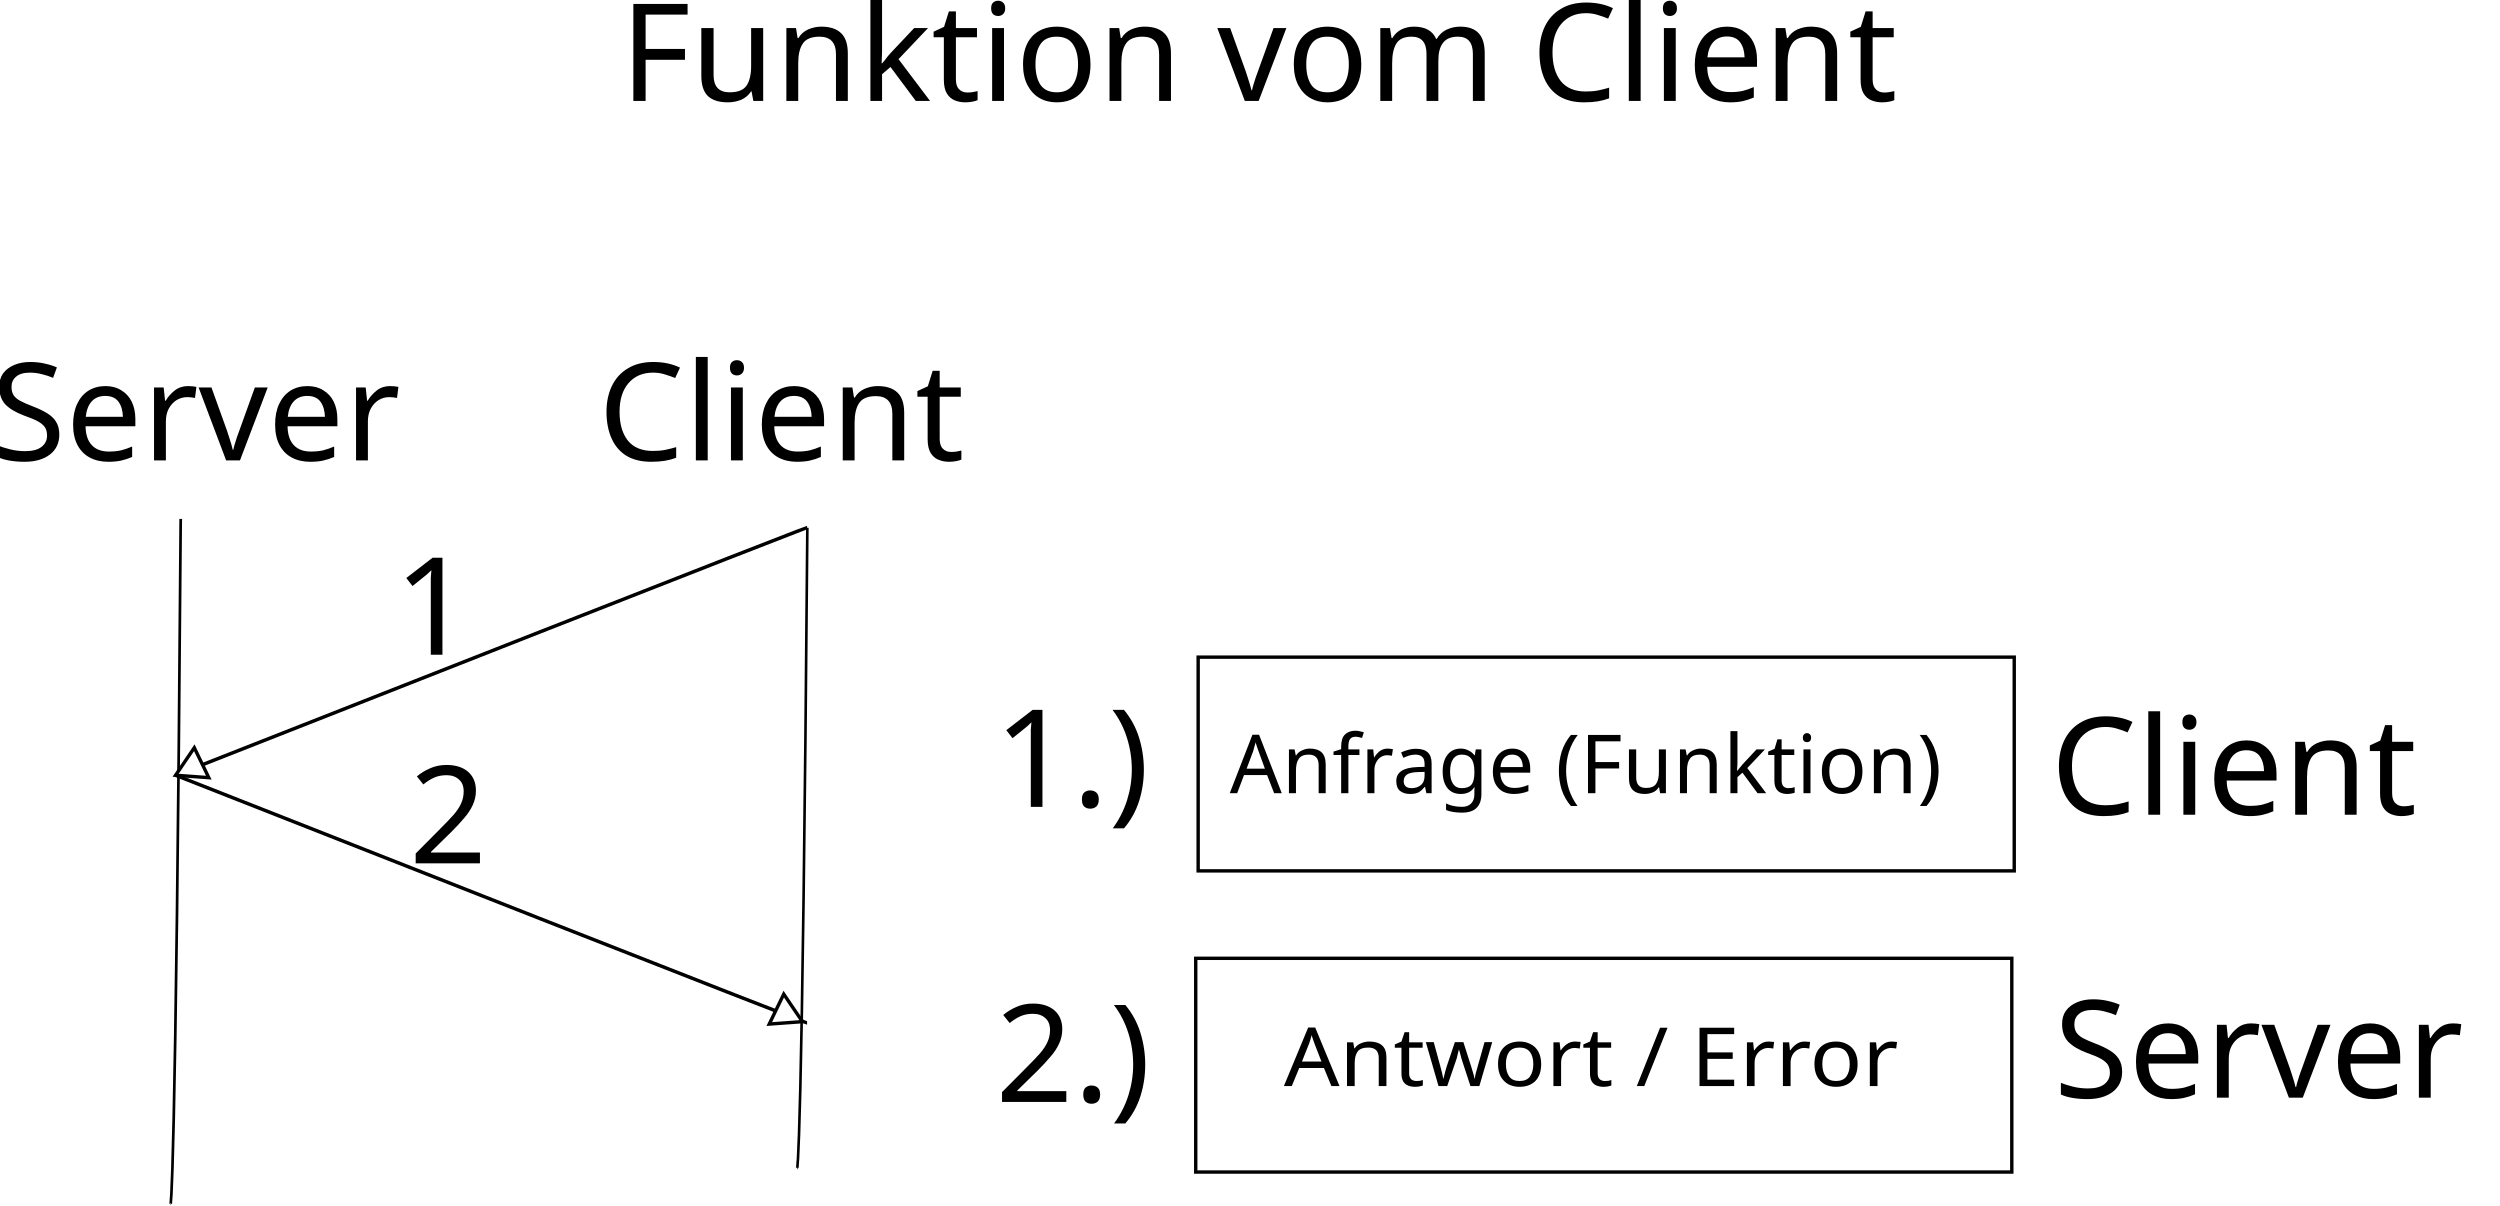
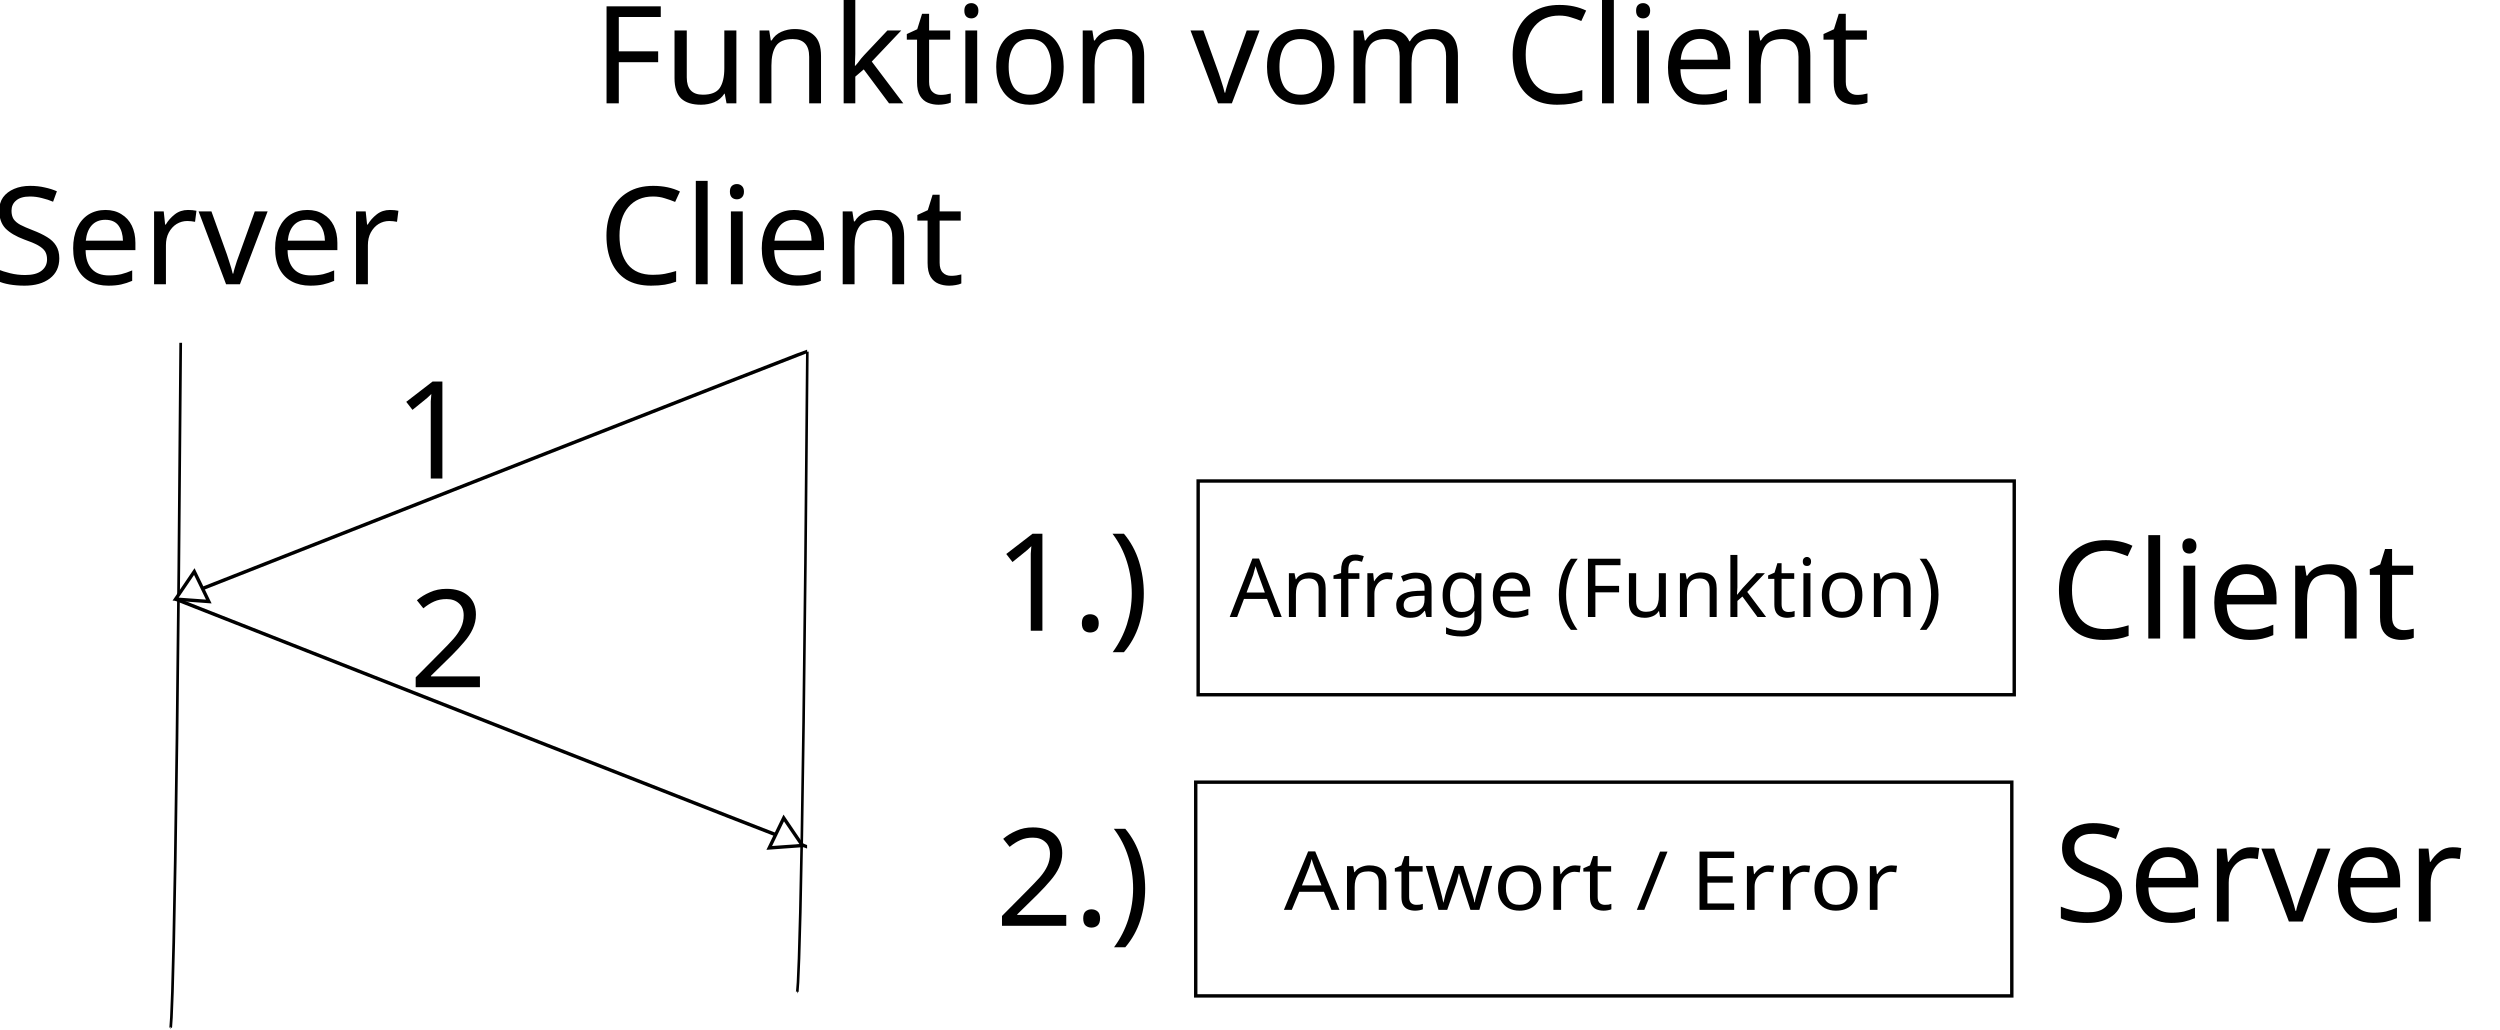
- <svg xmlns="http://www.w3.org/2000/svg" xmlns:ns1="http://www.openswatchbook.org/uri/2009/osb" xmlns:xlink="http://www.w3.org/1999/xlink" width="149.692mm" height="72.185mm" viewBox="0 0 194.527 93.806" version="1.1" id="svg8">
+ <svg xmlns="http://www.w3.org/2000/svg" xmlns:ns1="http://www.openswatchbook.org/uri/2009/osb" xmlns:xlink="http://www.w3.org/1999/xlink" width="149.692mm" height="61.638mm" viewBox="0 0 194.527 80.099" version="1.1" id="svg8">
  <defs id="defs2">
    <linearGradient id="linearGradient4745" ns1:paint="solid">
      <stop style="stop-color:#000000;stop-opacity:1;" offset="0" id="stop4743" />
    </linearGradient>
    <linearGradient id="linearGradient4739" ns1:paint="solid">
      <stop style="stop-color:#ffffff;stop-opacity:1;" offset="0" id="stop4737" />
    </linearGradient>
    <linearGradient id="linearGradient4731" ns1:paint="solid">
      <stop style="stop-color:#ffffff;stop-opacity:1;" offset="0" id="stop4729" />
    </linearGradient>
    <linearGradient id="linearGradient4725" ns1:paint="solid">
      <stop style="stop-color:#000000;stop-opacity:1;" offset="0" id="stop4723" />
    </linearGradient>
    <linearGradient id="linearGradient4516" ns1:paint="solid">
      <stop style="stop-color:#ffffff;stop-opacity:1;" offset="0" id="stop4514" />
    </linearGradient>
    <linearGradient id="linearGradient4510" ns1:paint="solid">
      <stop style="stop-color:#000000;stop-opacity:1;" offset="0" id="stop4508" />
    </linearGradient>
-     <linearGradient xlink:href="#linearGradient4516" id="linearGradient4512" x1="101.921" y1="45.646" x2="165.686" y2="45.646" gradientUnits="userSpaceOnUse" gradientTransform="translate(-4.535714,23.24554)" />
-     <linearGradient xlink:href="#linearGradient4510" id="linearGradient4518" x1="101.921" y1="45.646" x2="165.686" y2="45.646" gradientUnits="userSpaceOnUse" gradientTransform="translate(-4.535714,23.24554)" />
-     <linearGradient gradientTransform="translate(-4.724701,46.68006)" xlink:href="#linearGradient4510" id="linearGradient4512-8" x1="101.921" y1="45.646" x2="165.686" y2="45.646" gradientUnits="userSpaceOnUse" />
-     <linearGradient xlink:href="#linearGradient4516" id="linearGradient4548" gradientUnits="userSpaceOnUse" gradientTransform="translate(-4.724701,46.68006)" x1="101.921" y1="45.646" x2="165.686" y2="45.646" />
-     <linearGradient xlink:href="#linearGradient4725" id="linearGradient4741" x1="62.714" y1="85.449" x2="65.753" y2="85.449" gradientUnits="userSpaceOnUse" gradientTransform="translate(1.211065,2.455539)" />
-     <linearGradient xlink:href="#linearGradient4739" id="linearGradient4747" x1="62.714" y1="85.449" x2="65.753" y2="85.449" gradientUnits="userSpaceOnUse" gradientTransform="translate(1.211065,2.455539)" />
-     <linearGradient xlink:href="#linearGradient4745" id="linearGradient4777-2" gradientUnits="userSpaceOnUse" gradientTransform="translate(-83.46689,-16.71727)" x1="62.714" y1="85.449" x2="65.753" y2="85.449" />
-     <linearGradient xlink:href="#linearGradient4739" id="linearGradient4807" gradientUnits="userSpaceOnUse" gradientTransform="translate(-83.46689,-16.71727)" x1="62.714" y1="85.449" x2="65.753" y2="85.449" />
+     <linearGradient xlink:href="#linearGradient4516" id="linearGradient4512" x1="101.921" y1="45.646" x2="165.686" y2="45.646" gradientUnits="userSpaceOnUse" gradientTransform="translate(-4.188392,54.1572)" />
+     <linearGradient xlink:href="#linearGradient4510" id="linearGradient4518" x1="101.921" y1="45.646" x2="165.686" y2="45.646" gradientUnits="userSpaceOnUse" gradientTransform="translate(-4.188392,54.1572)" />
+     <linearGradient gradientTransform="translate(-4.377379,77.59173)" xlink:href="#linearGradient4510" id="linearGradient4512-8" x1="101.921" y1="45.646" x2="165.686" y2="45.646" gradientUnits="userSpaceOnUse" />
+     <linearGradient xlink:href="#linearGradient4516" id="linearGradient4548" gradientUnits="userSpaceOnUse" gradientTransform="translate(-4.377379,77.59173)" x1="101.921" y1="45.646" x2="165.686" y2="45.646" />
+     <linearGradient xlink:href="#linearGradient4725" id="linearGradient4741" x1="62.714" y1="85.449" x2="65.753" y2="85.449" gradientUnits="userSpaceOnUse" gradientTransform="translate(1.558387,33.36721)" />
+     <linearGradient xlink:href="#linearGradient4739" id="linearGradient4747" x1="62.714" y1="85.449" x2="65.753" y2="85.449" gradientUnits="userSpaceOnUse" gradientTransform="translate(1.558387,33.36721)" />
+     <linearGradient xlink:href="#linearGradient4745" id="linearGradient4777-2" gradientUnits="userSpaceOnUse" gradientTransform="translate(-83.81421,14.19439)" x1="62.714" y1="85.449" x2="65.753" y2="85.449" />
+     <linearGradient xlink:href="#linearGradient4739" id="linearGradient4807" gradientUnits="userSpaceOnUse" gradientTransform="translate(-83.81421,14.19439)" x1="62.714" y1="85.449" x2="65.753" y2="85.449" />
  </defs>
-   <g id="layer1" transform="translate(-4.288406,-9.442801)">
-     <rect style="fill:url(#linearGradient4512);fill-opacity:1;stroke:url(#linearGradient4518);stroke-width:0.265;stroke-miterlimit:4;stroke-dasharray:none;stroke-opacity:0.996" id="rect4485" width="63.5" height="16.631" x="97.518" y="60.576" />
-     <rect style="fill:url(#linearGradient4548);fill-opacity:1;stroke:url(#linearGradient4512-8);stroke-width:0.265;stroke-miterlimit:4;stroke-dasharray:none;stroke-opacity:0.996" id="rect4485-9" width="63.5" height="16.631" x="97.329" y="84.01" />
-     <path style="fill:none;stroke:#000000;stroke-width:0.211px;stroke-linecap:butt;stroke-linejoin:miter;stroke-opacity:1" d="m 18.349,49.821 c -0.395,53.322 -0.79,53.322 -0.79,53.322" id="path4580" />
-     <path style="fill:none;stroke:#000000;stroke-width:0.205px;stroke-linecap:butt;stroke-linejoin:miter;stroke-opacity:1" d="M 67.108,50.512 C 66.711,100.364 66.313,100.364 66.313,100.364" id="path4580-3" />
-     <text xml:space="preserve" style="font-style:normal;font-weight:normal;font-size:10.583px;line-height:1.25;font-family:sans-serif;letter-spacing:0px;word-spacing:0px;fill:#000000;fill-opacity:1;stroke:none;stroke-width:0.265" x="3.591" y="45.268" id="text4599">
-       <tspan id="tspan4597" x="3.591" y="45.268" style="stroke-width:0.265">Server</tspan>
+   <g id="layer1" transform="translate(-4.635728,-54.06132)">
+     <rect style="fill:url(#linearGradient4512);fill-opacity:1;stroke:url(#linearGradient4518);stroke-width:0.265;stroke-miterlimit:4;stroke-dasharray:none;stroke-opacity:0.996" id="rect4485" width="63.5" height="16.631" x="97.865" y="91.488" />
+     <rect style="fill:url(#linearGradient4548);fill-opacity:1;stroke:url(#linearGradient4512-8);stroke-width:0.265;stroke-miterlimit:4;stroke-dasharray:none;stroke-opacity:0.996" id="rect4485-9" width="63.5" height="16.631" x="97.676" y="114.922" />
+     <path style="fill:none;stroke:#000000;stroke-width:0.211px;stroke-linecap:butt;stroke-linejoin:miter;stroke-opacity:1" d="M 18.696,80.733 C 18.301,134.055 17.906,134.055 17.906,134.055" id="path4580" />
+     <path style="fill:none;stroke:#000000;stroke-width:0.205px;stroke-linecap:butt;stroke-linejoin:miter;stroke-opacity:1" d="M 67.455,81.424 C 67.058,131.276 66.661,131.276 66.661,131.276" id="path4580-3" />
+     <text xml:space="preserve" style="font-style:normal;font-weight:normal;font-size:10.583px;line-height:1.25;font-family:sans-serif;letter-spacing:0px;word-spacing:0px;fill:#000000;fill-opacity:1;stroke:none;stroke-width:0.265" x="3.938" y="76.18" id="text4599">
+       <tspan id="tspan4597" x="3.938" y="76.18" style="stroke-width:0.265">Server</tspan>
    </text>
-     <text xml:space="preserve" style="font-style:normal;font-weight:normal;font-size:10.583px;line-height:1.25;font-family:sans-serif;letter-spacing:0px;word-spacing:0px;fill:#000000;fill-opacity:1;stroke:none;stroke-width:0.265" x="50.838" y="45.268" id="text4603">
-       <tspan id="tspan4601" x="50.838" y="45.268" style="stroke-width:0.265">Client</tspan>
+     <text xml:space="preserve" style="font-style:normal;font-weight:normal;font-size:10.583px;line-height:1.25;font-family:sans-serif;letter-spacing:0px;word-spacing:0px;fill:#000000;fill-opacity:1;stroke:none;stroke-width:0.265" x="51.185" y="76.18" id="text4603">
+       <tspan id="tspan4601" x="51.185" y="76.18" style="stroke-width:0.265">Client</tspan>
    </text>
-     <text xml:space="preserve" style="font-style:normal;font-weight:normal;font-size:10.583px;line-height:1.25;font-family:sans-serif;letter-spacing:0px;word-spacing:0px;fill:#000000;fill-opacity:1;stroke:none;stroke-width:0.265" x="52.539" y="17.298" id="text4607">
-       <tspan id="tspan4605" x="52.539" y="17.298" style="stroke-width:0.265">Funktion vom Client</tspan>
+     <text xml:space="preserve" style="font-style:normal;font-weight:normal;font-size:10.583px;line-height:1.25;font-family:sans-serif;letter-spacing:0px;word-spacing:0px;fill:#000000;fill-opacity:1;stroke:none;stroke-width:0.265" x="50.802" y="62.102" id="text4607">
+       <tspan id="tspan4605" x="50.802" y="62.102" style="stroke-width:0.265">Funktion vom Client</tspan>
    </text>
-     <text xml:space="preserve" style="font-style:normal;font-weight:normal;font-size:10.583px;line-height:1.25;font-family:sans-serif;letter-spacing:0px;word-spacing:0px;fill:#000000;fill-opacity:1;stroke:none;stroke-width:0.265" x="164.1" y="94.855" id="text4599-0">
-       <tspan id="tspan4597-4" x="164.1" y="94.855" style="stroke-width:0.265">Server</tspan>
+     <text xml:space="preserve" style="font-style:normal;font-weight:normal;font-size:10.583px;line-height:1.25;font-family:sans-serif;letter-spacing:0px;word-spacing:0px;fill:#000000;fill-opacity:1;stroke:none;stroke-width:0.265" x="164.447" y="125.767" id="text4599-0">
+       <tspan id="tspan4597-4" x="164.447" y="125.767" style="stroke-width:0.265">Server</tspan>
    </text>
-     <text xml:space="preserve" style="font-style:normal;font-weight:normal;font-size:10.583px;line-height:1.25;font-family:sans-serif;letter-spacing:0px;word-spacing:0px;fill:#000000;fill-opacity:1;stroke:none;stroke-width:0.265" x="163.855" y="72.837" id="text4603-9">
-       <tspan id="tspan4601-7" x="163.855" y="72.837" style="stroke-width:0.265">Client</tspan>
+     <text xml:space="preserve" style="font-style:normal;font-weight:normal;font-size:10.583px;line-height:1.25;font-family:sans-serif;letter-spacing:0px;word-spacing:0px;fill:#000000;fill-opacity:1;stroke:none;stroke-width:0.265" x="164.202" y="103.749" id="text4603-9">
+       <tspan id="tspan4601-7" x="164.202" y="103.749" style="stroke-width:0.265">Client</tspan>
    </text>
-     <text xml:space="preserve" style="font-style:normal;font-weight:normal;font-size:6.35px;line-height:1.25;font-family:sans-serif;letter-spacing:0px;word-spacing:0px;fill:#000000;fill-opacity:1;stroke:none;stroke-width:0.265" x="99.975" y="71.159" id="text4655">
-       <tspan id="tspan4653" x="99.975" y="71.159" style="font-size:6.35px;stroke-width:0.265">Anfrage (Funktion)</tspan>
+     <text xml:space="preserve" style="font-style:normal;font-weight:normal;font-size:6.35px;line-height:1.25;font-family:sans-serif;letter-spacing:0px;word-spacing:0px;fill:#000000;fill-opacity:1;stroke:none;stroke-width:0.265" x="100.322" y="102.071" id="text4655">
+       <tspan id="tspan4653" x="100.322" y="102.071" style="font-size:6.35px;stroke-width:0.265">Anfrage (Funktion)</tspan>
    </text>
-     <text xml:space="preserve" style="font-style:normal;font-weight:normal;font-size:6.56px;line-height:1.25;font-family:sans-serif;letter-spacing:0px;word-spacing:0px;fill:#000000;fill-opacity:1;stroke:none;stroke-width:0.273" x="100.851" y="97.059" id="text4655-1" transform="scale(1.033092,0.9679684)">
-       <tspan id="tspan4653-0" x="100.851" y="97.059" style="font-size:6.56px;stroke-width:0.273">Antwort / Error</tspan>
+     <text xml:space="preserve" style="font-style:normal;font-weight:normal;font-size:6.56px;line-height:1.25;font-family:sans-serif;letter-spacing:0px;word-spacing:0px;fill:#000000;fill-opacity:1;stroke:none;stroke-width:0.273" x="101.187" y="128.994" id="text4655-1" transform="scale(1.033092,0.9679684)">
+       <tspan id="tspan4653-0" x="101.187" y="128.994" style="font-size:6.56px;stroke-width:0.273">Antwort / Error</tspan>
    </text>
-     <path style="fill:none;stroke:#000000;stroke-width:0.272px;stroke-linecap:butt;stroke-linejoin:miter;stroke-opacity:1" d="M 17.952,69.766 C 66.889,50.494 67.089,50.494 67.089,50.494" id="path4698" />
-     <path style="fill:none;stroke:#000000;stroke-width:0.272px;stroke-linecap:butt;stroke-linejoin:miter;stroke-opacity:1" d="m 17.952,69.766 c 48.936,19.273 49.136,19.273 49.136,19.273" id="path4698-1" />
-     <path style="fill:url(#linearGradient4747);fill-opacity:1;stroke:url(#linearGradient4741);stroke-width:0.265;stroke-miterlimit:4;stroke-dasharray:none;stroke-opacity:0.996" id="path4735" d="m 66.726,88.939 -1.291,0.094 -1.291,0.094 0.564,-1.165 0.564,-1.165 0.726,1.071 z" />
-     <path style="fill:url(#linearGradient4807);fill-opacity:1;stroke:url(#linearGradient4777-2);stroke-width:0.265;stroke-miterlimit:4;stroke-dasharray:none;stroke-opacity:0.996" id="path4735-0-3" d="m -17.952,69.766 -1.291,0.094 -1.291,0.094 0.564,-1.165 0.564,-1.165 0.726,1.071 z" transform="scale(-1,1)" />
-     <text xml:space="preserve" style="font-style:normal;font-weight:normal;font-size:10.583px;line-height:1.25;font-family:sans-serif;letter-spacing:0px;word-spacing:0px;fill:#000000;fill-opacity:1;stroke:none;stroke-width:0.265" x="81.651" y="72.226" id="text4811">
-       <tspan id="tspan4809" x="81.651" y="72.226" style="stroke-width:0.265">1.)</tspan>
+     <path style="fill:none;stroke:#000000;stroke-width:0.272px;stroke-linecap:butt;stroke-linejoin:miter;stroke-opacity:1" d="M 18.3,100.678 C 67.236,81.405 67.436,81.405 67.436,81.405" id="path4698" />
+     <path style="fill:none;stroke:#000000;stroke-width:0.272px;stroke-linecap:butt;stroke-linejoin:miter;stroke-opacity:1" d="m 18.3,100.678 c 48.936,19.273 49.136,19.273 49.136,19.273" id="path4698-1" />
+     <path style="fill:url(#linearGradient4747);fill-opacity:1;stroke:url(#linearGradient4741);stroke-width:0.265;stroke-miterlimit:4;stroke-dasharray:none;stroke-opacity:0.996" id="path4735" d="m 67.073,119.851 -1.291,0.094 -1.291,0.094 0.564,-1.165 0.564,-1.165 0.726,1.071 z" />
+     <path style="fill:url(#linearGradient4807);fill-opacity:1;stroke:url(#linearGradient4777-2);stroke-width:0.265;stroke-miterlimit:4;stroke-dasharray:none;stroke-opacity:0.996" id="path4735-0-3" d="m -18.3,100.678 -1.291,0.094 -1.291,0.094 0.564,-1.165 0.564,-1.165 0.726,1.071 z" transform="scale(-1,1)" />
+     <text xml:space="preserve" style="font-style:normal;font-weight:normal;font-size:10.583px;line-height:1.25;font-family:sans-serif;letter-spacing:0px;word-spacing:0px;fill:#000000;fill-opacity:1;stroke:none;stroke-width:0.265" x="81.998" y="103.138" id="text4811">
+       <tspan id="tspan4809" x="81.998" y="103.138" style="stroke-width:0.265">1.)</tspan>
    </text>
-     <text xml:space="preserve" style="font-style:normal;font-weight:normal;font-size:10.583px;line-height:1.25;font-family:sans-serif;letter-spacing:0px;word-spacing:0px;fill:#000000;fill-opacity:1;stroke:none;stroke-width:0.265" x="81.756" y="95.188" id="text4811-5">
-       <tspan id="tspan4809-2" x="81.756" y="95.188" style="stroke-width:0.265">2.)</tspan>
+     <text xml:space="preserve" style="font-style:normal;font-weight:normal;font-size:10.583px;line-height:1.25;font-family:sans-serif;letter-spacing:0px;word-spacing:0px;fill:#000000;fill-opacity:1;stroke:none;stroke-width:0.265" x="82.103" y="126.1" id="text4811-5">
+       <tspan id="tspan4809-2" x="82.103" y="126.1" style="stroke-width:0.265">2.)</tspan>
    </text>
-     <text xml:space="preserve" style="font-style:normal;font-weight:normal;font-size:10.583px;line-height:1.25;font-family:sans-serif;letter-spacing:0px;word-spacing:0px;fill:#000000;fill-opacity:1;stroke:none;stroke-width:0.265" x="34.963" y="60.387" id="text4851">
-       <tspan id="tspan4849" x="34.963" y="60.387" style="stroke-width:0.265">1</tspan>
+     <text xml:space="preserve" style="font-style:normal;font-weight:normal;font-size:10.583px;line-height:1.25;font-family:sans-serif;letter-spacing:0px;word-spacing:0px;fill:#000000;fill-opacity:1;stroke:none;stroke-width:0.265" x="35.31" y="91.299" id="text4851">
+       <tspan id="tspan4849" x="35.31" y="91.299" style="stroke-width:0.265">1</tspan>
    </text>
-     <text xml:space="preserve" style="font-style:normal;font-weight:normal;font-size:10.583px;line-height:1.25;font-family:sans-serif;letter-spacing:0px;word-spacing:0px;fill:#000000;fill-opacity:1;stroke:none;stroke-width:0.265" x="36.133" y="76.623" id="text4851-1">
-       <tspan id="tspan4849-8" x="36.133" y="76.623" style="stroke-width:0.265">2</tspan>
+     <text xml:space="preserve" style="font-style:normal;font-weight:normal;font-size:10.583px;line-height:1.25;font-family:sans-serif;letter-spacing:0px;word-spacing:0px;fill:#000000;fill-opacity:1;stroke:none;stroke-width:0.265" x="36.481" y="107.535" id="text4851-1">
+       <tspan id="tspan4849-8" x="36.481" y="107.535" style="stroke-width:0.265">2</tspan>
    </text>
  </g>
</svg>
